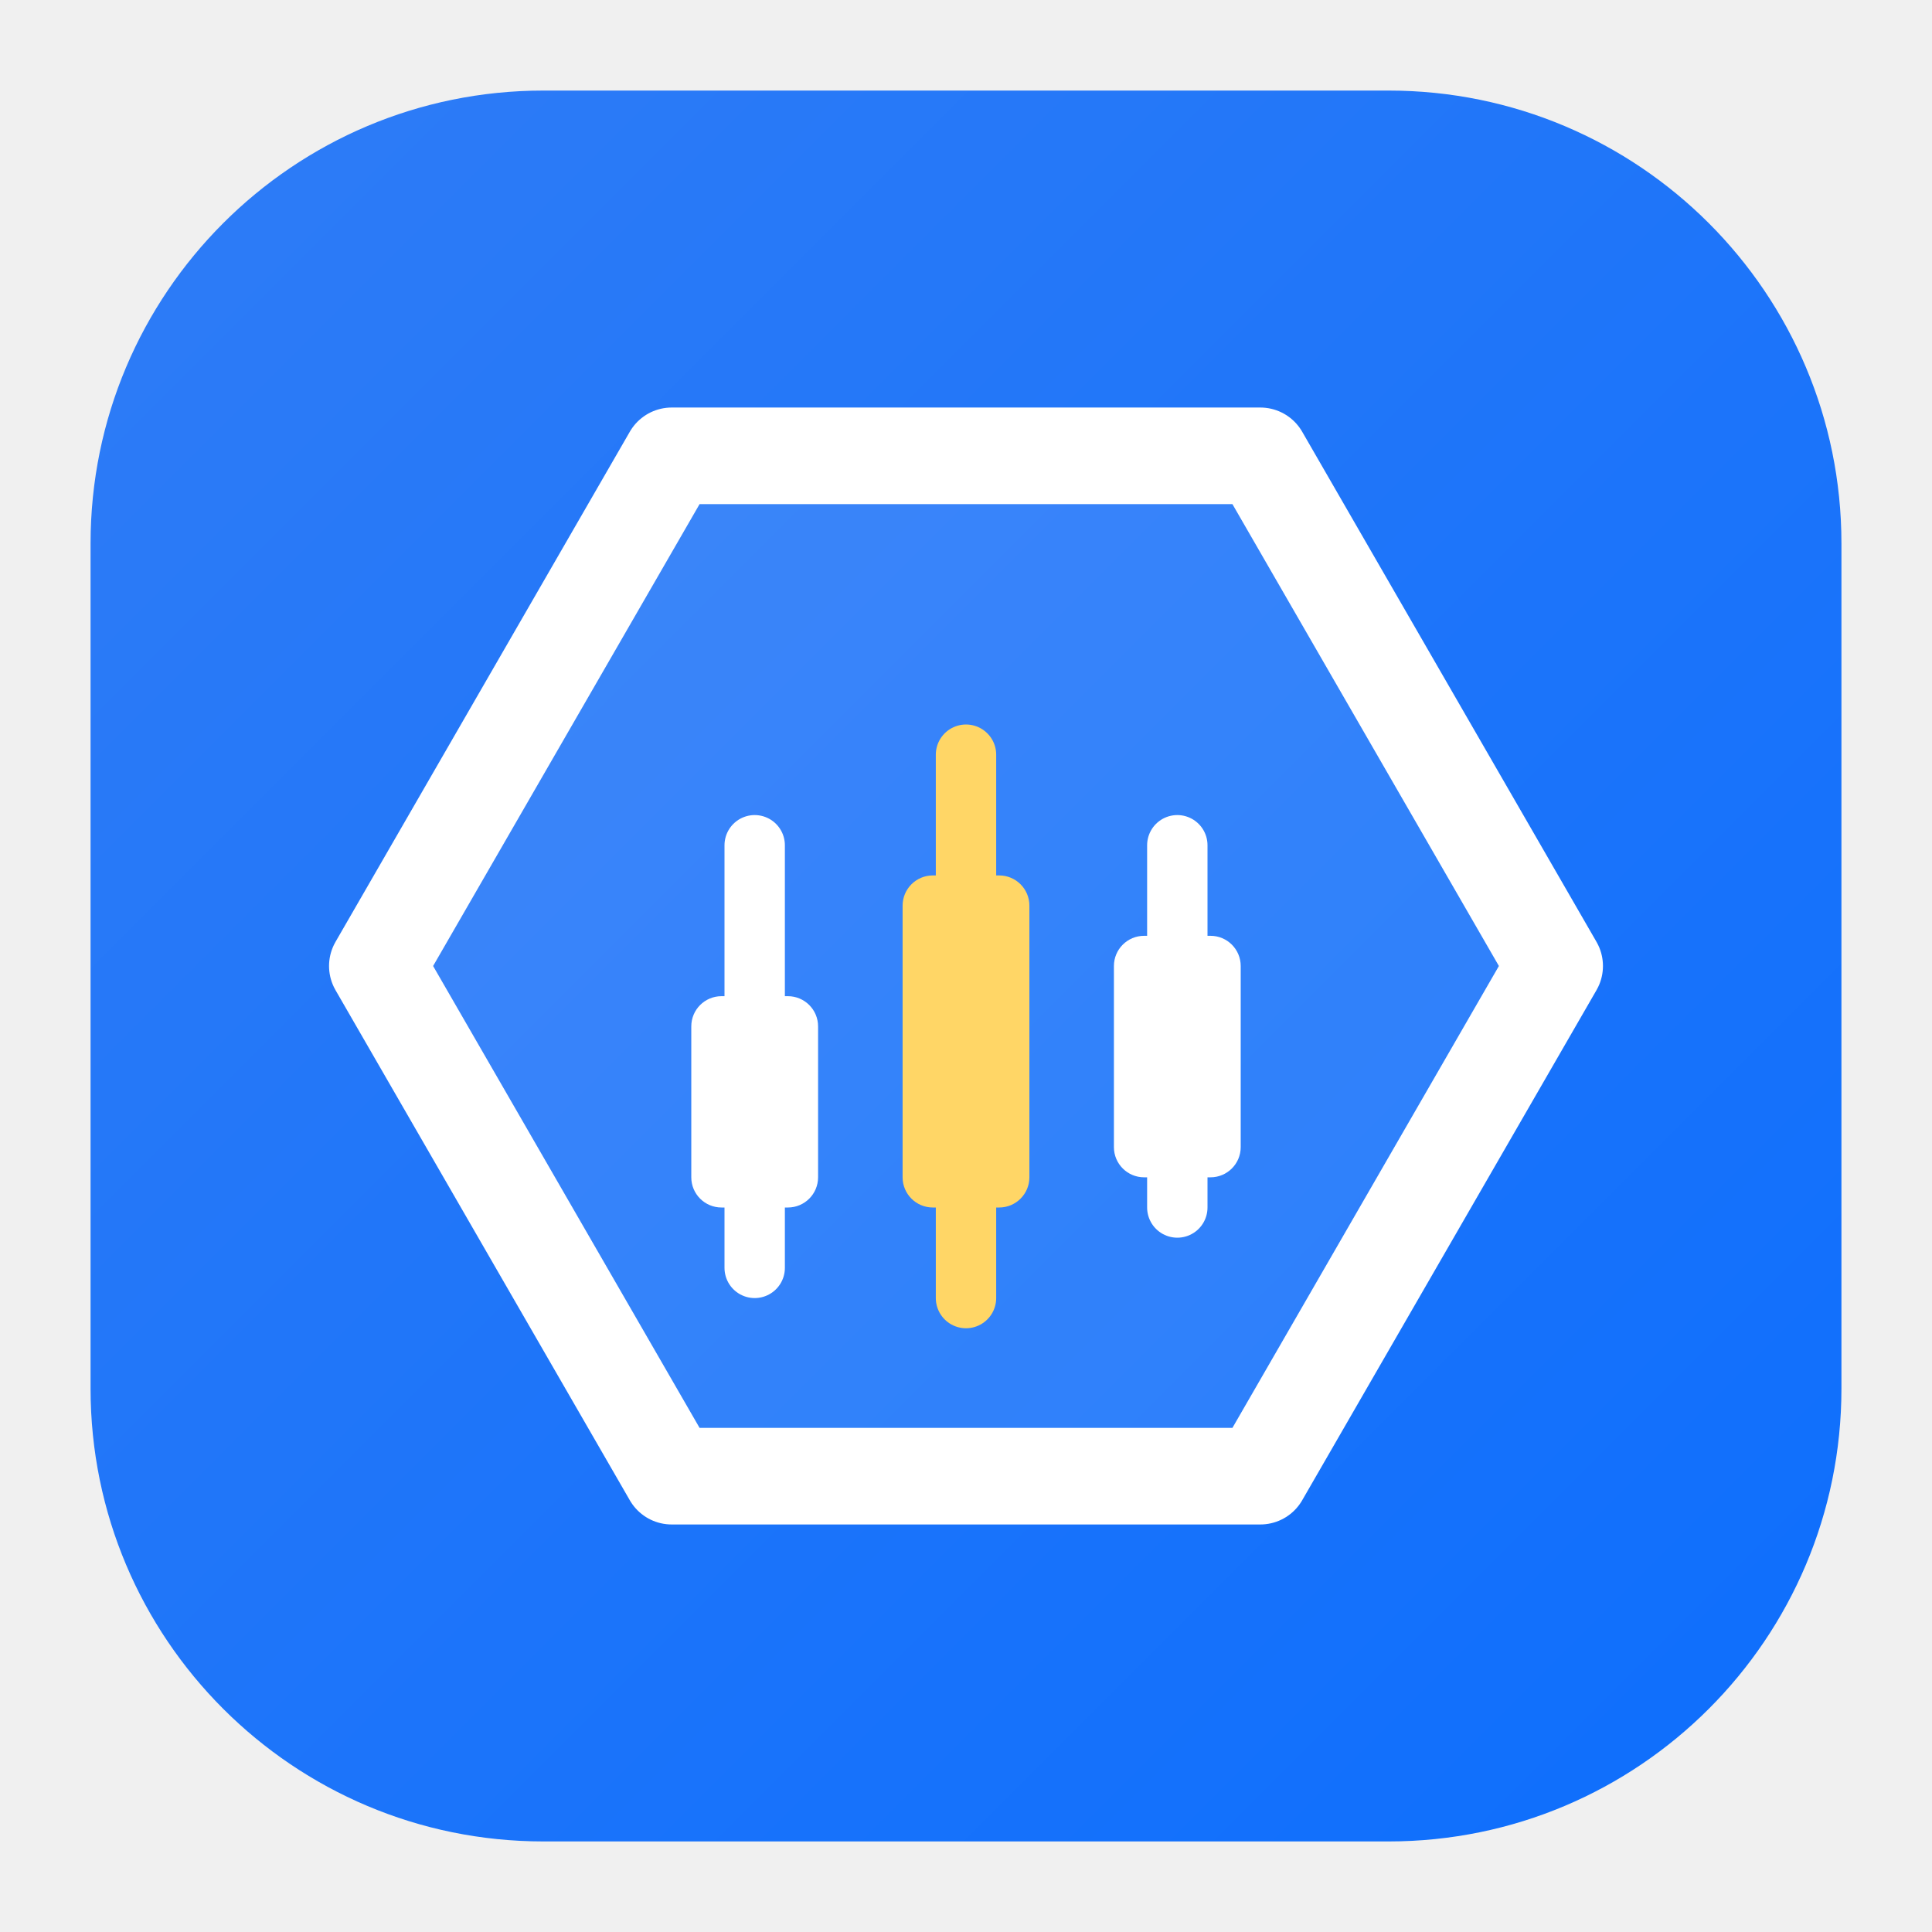
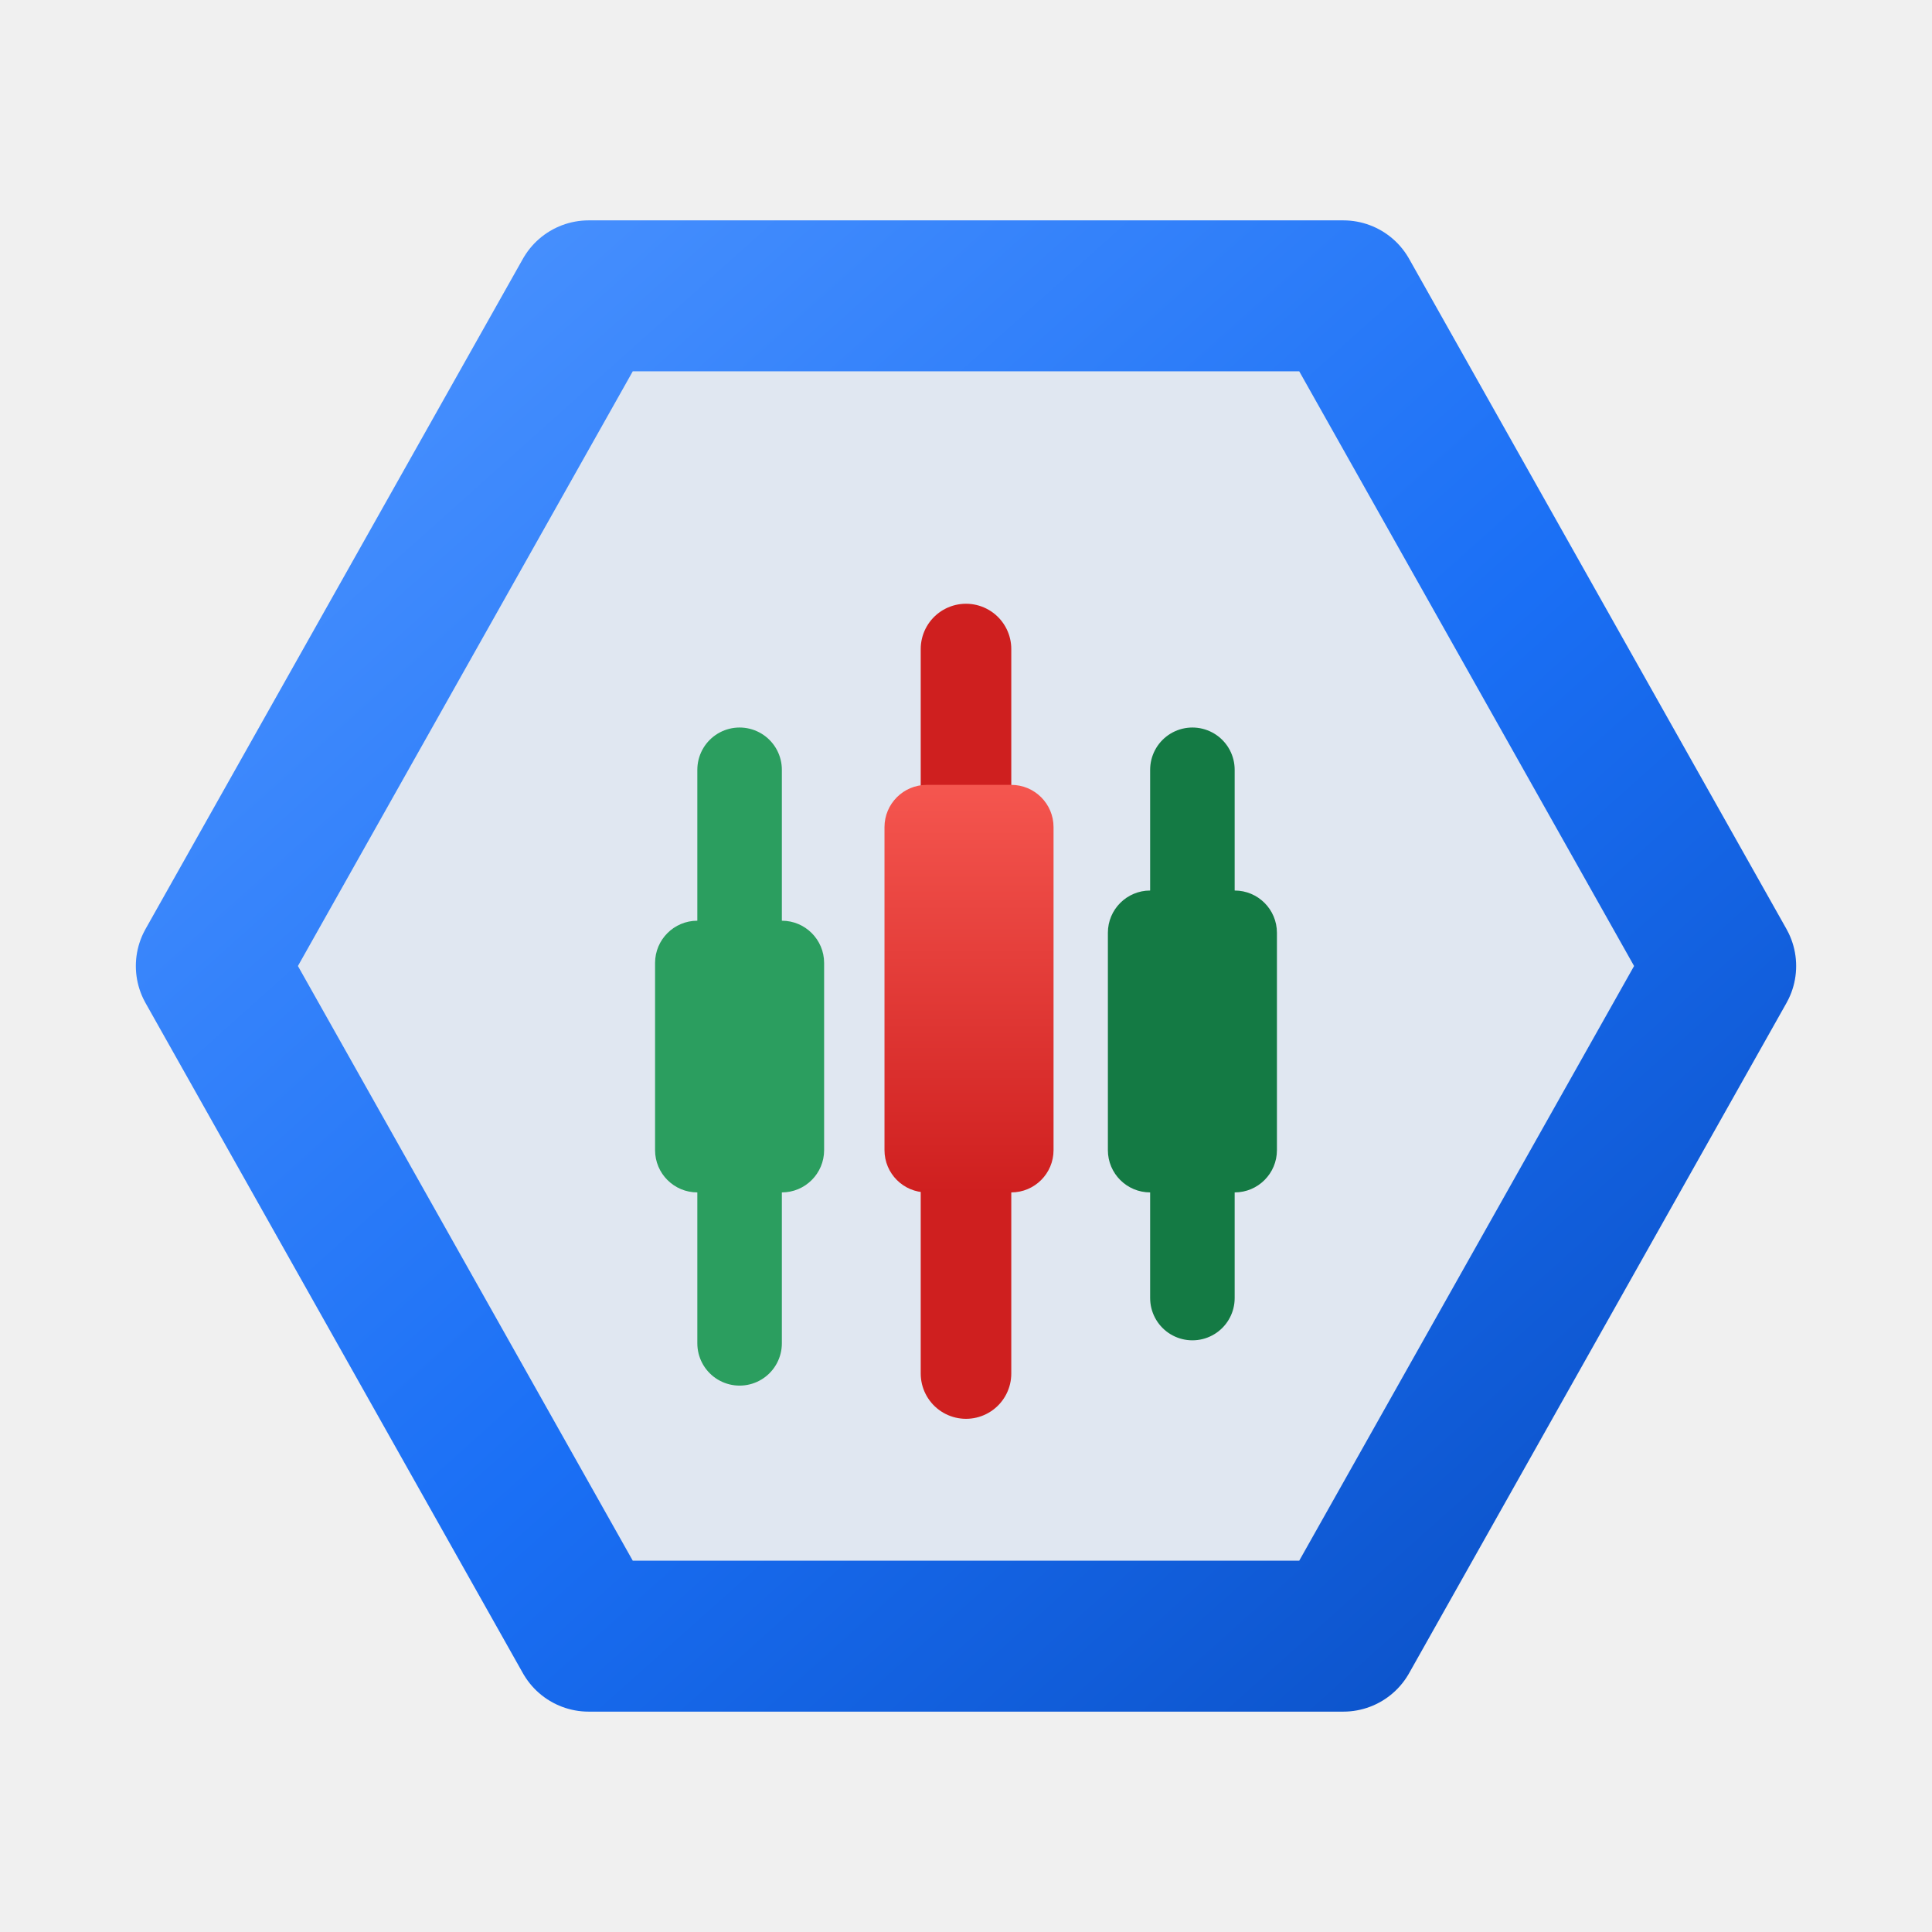
<svg xmlns="http://www.w3.org/2000/svg" viewBox="0 0 64 64" width="64" height="64" role="img" aria-label="UniHive">
  <defs>
-     <linearGradient id="uh-bg" x1="0" y1="0" x2="1" y2="1">
-       <stop offset="0" stop-color="#2f7cf6" />
-       <stop offset="1" stop-color="#0d6efd" />
+     <linearGradient id="uh-hex" x1="0" y1="0" x2="1" y2="1">
+       <stop offset="0" stop-color="#4d94ff" />
+       <stop offset="0.55" stop-color="#1a6ff5" />
+       <stop offset="1" stop-color="#0a4fc4" />
+     </linearGradient>
+     <linearGradient id="uh-red" x1="0" y1="0" x2="0" y2="1">
+       <stop offset="0" stop-color="#f5564f" />
+       <stop offset="1" stop-color="#cf1f1f" />
    </linearGradient>
  </defs>
-   <rect x="3" y="3" width="58" height="58" rx="15" fill="url(#uh-bg)" />
-   <polygon points="51.5,32 41.75,48.9 22.25,48.9 12.5,32 22.25,15.1 41.75,15.1" fill="#ffffff" fill-opacity="0.10" stroke="#ffffff" stroke-width="3.2" stroke-linejoin="round" />
+   <polygon points="57,32 44.5,54.2 19.5,54.2 7,32 19.5,9.8 44.5,9.8" fill="#0d6efd" fill-opacity="0.07" stroke="url(#uh-hex)" stroke-width="5" stroke-linejoin="round" />
  <g stroke-linecap="round">
-     <line x1="25" y1="28" x2="25" y2="42" stroke="#ffffff" stroke-width="2" />
-     <rect x="22.9" y="33" width="4.2" height="7" rx="1" fill="#ffffff" />
-     <line x1="32" y1="25" x2="32" y2="43" stroke="#ffd666" stroke-width="2" />
-     <rect x="29.9" y="29" width="4.2" height="11" rx="1" fill="#ffd666" />
-     <line x1="39" y1="28" x2="39" y2="40" stroke="#ffffff" stroke-width="2" />
-     <rect x="36.9" y="31" width="4.2" height="8" rx="1" fill="#ffffff" />
+     <line x1="24.5" y1="25.5" x2="24.5" y2="44.5" stroke="#2b9e5f" stroke-width="2.8" />
+     <rect x="21.7" y="30.5" width="5.6" height="9" rx="1.4" fill="#2b9e5f" />
+     <line x1="32" y1="21.5" x2="32" y2="45.5" stroke="#cf1f1f" stroke-width="3" />
+     <rect x="29.3" y="26" width="5.6" height="13.5" rx="1.4" fill="url(#uh-red)" />
+     <line x1="39.5" y1="25.5" x2="39.5" y2="43" stroke="#147a44" stroke-width="2.8" />
+     <rect x="36.7" y="29.5" width="5.6" height="10" rx="1.4" fill="#147a44" />
  </g>
</svg>
